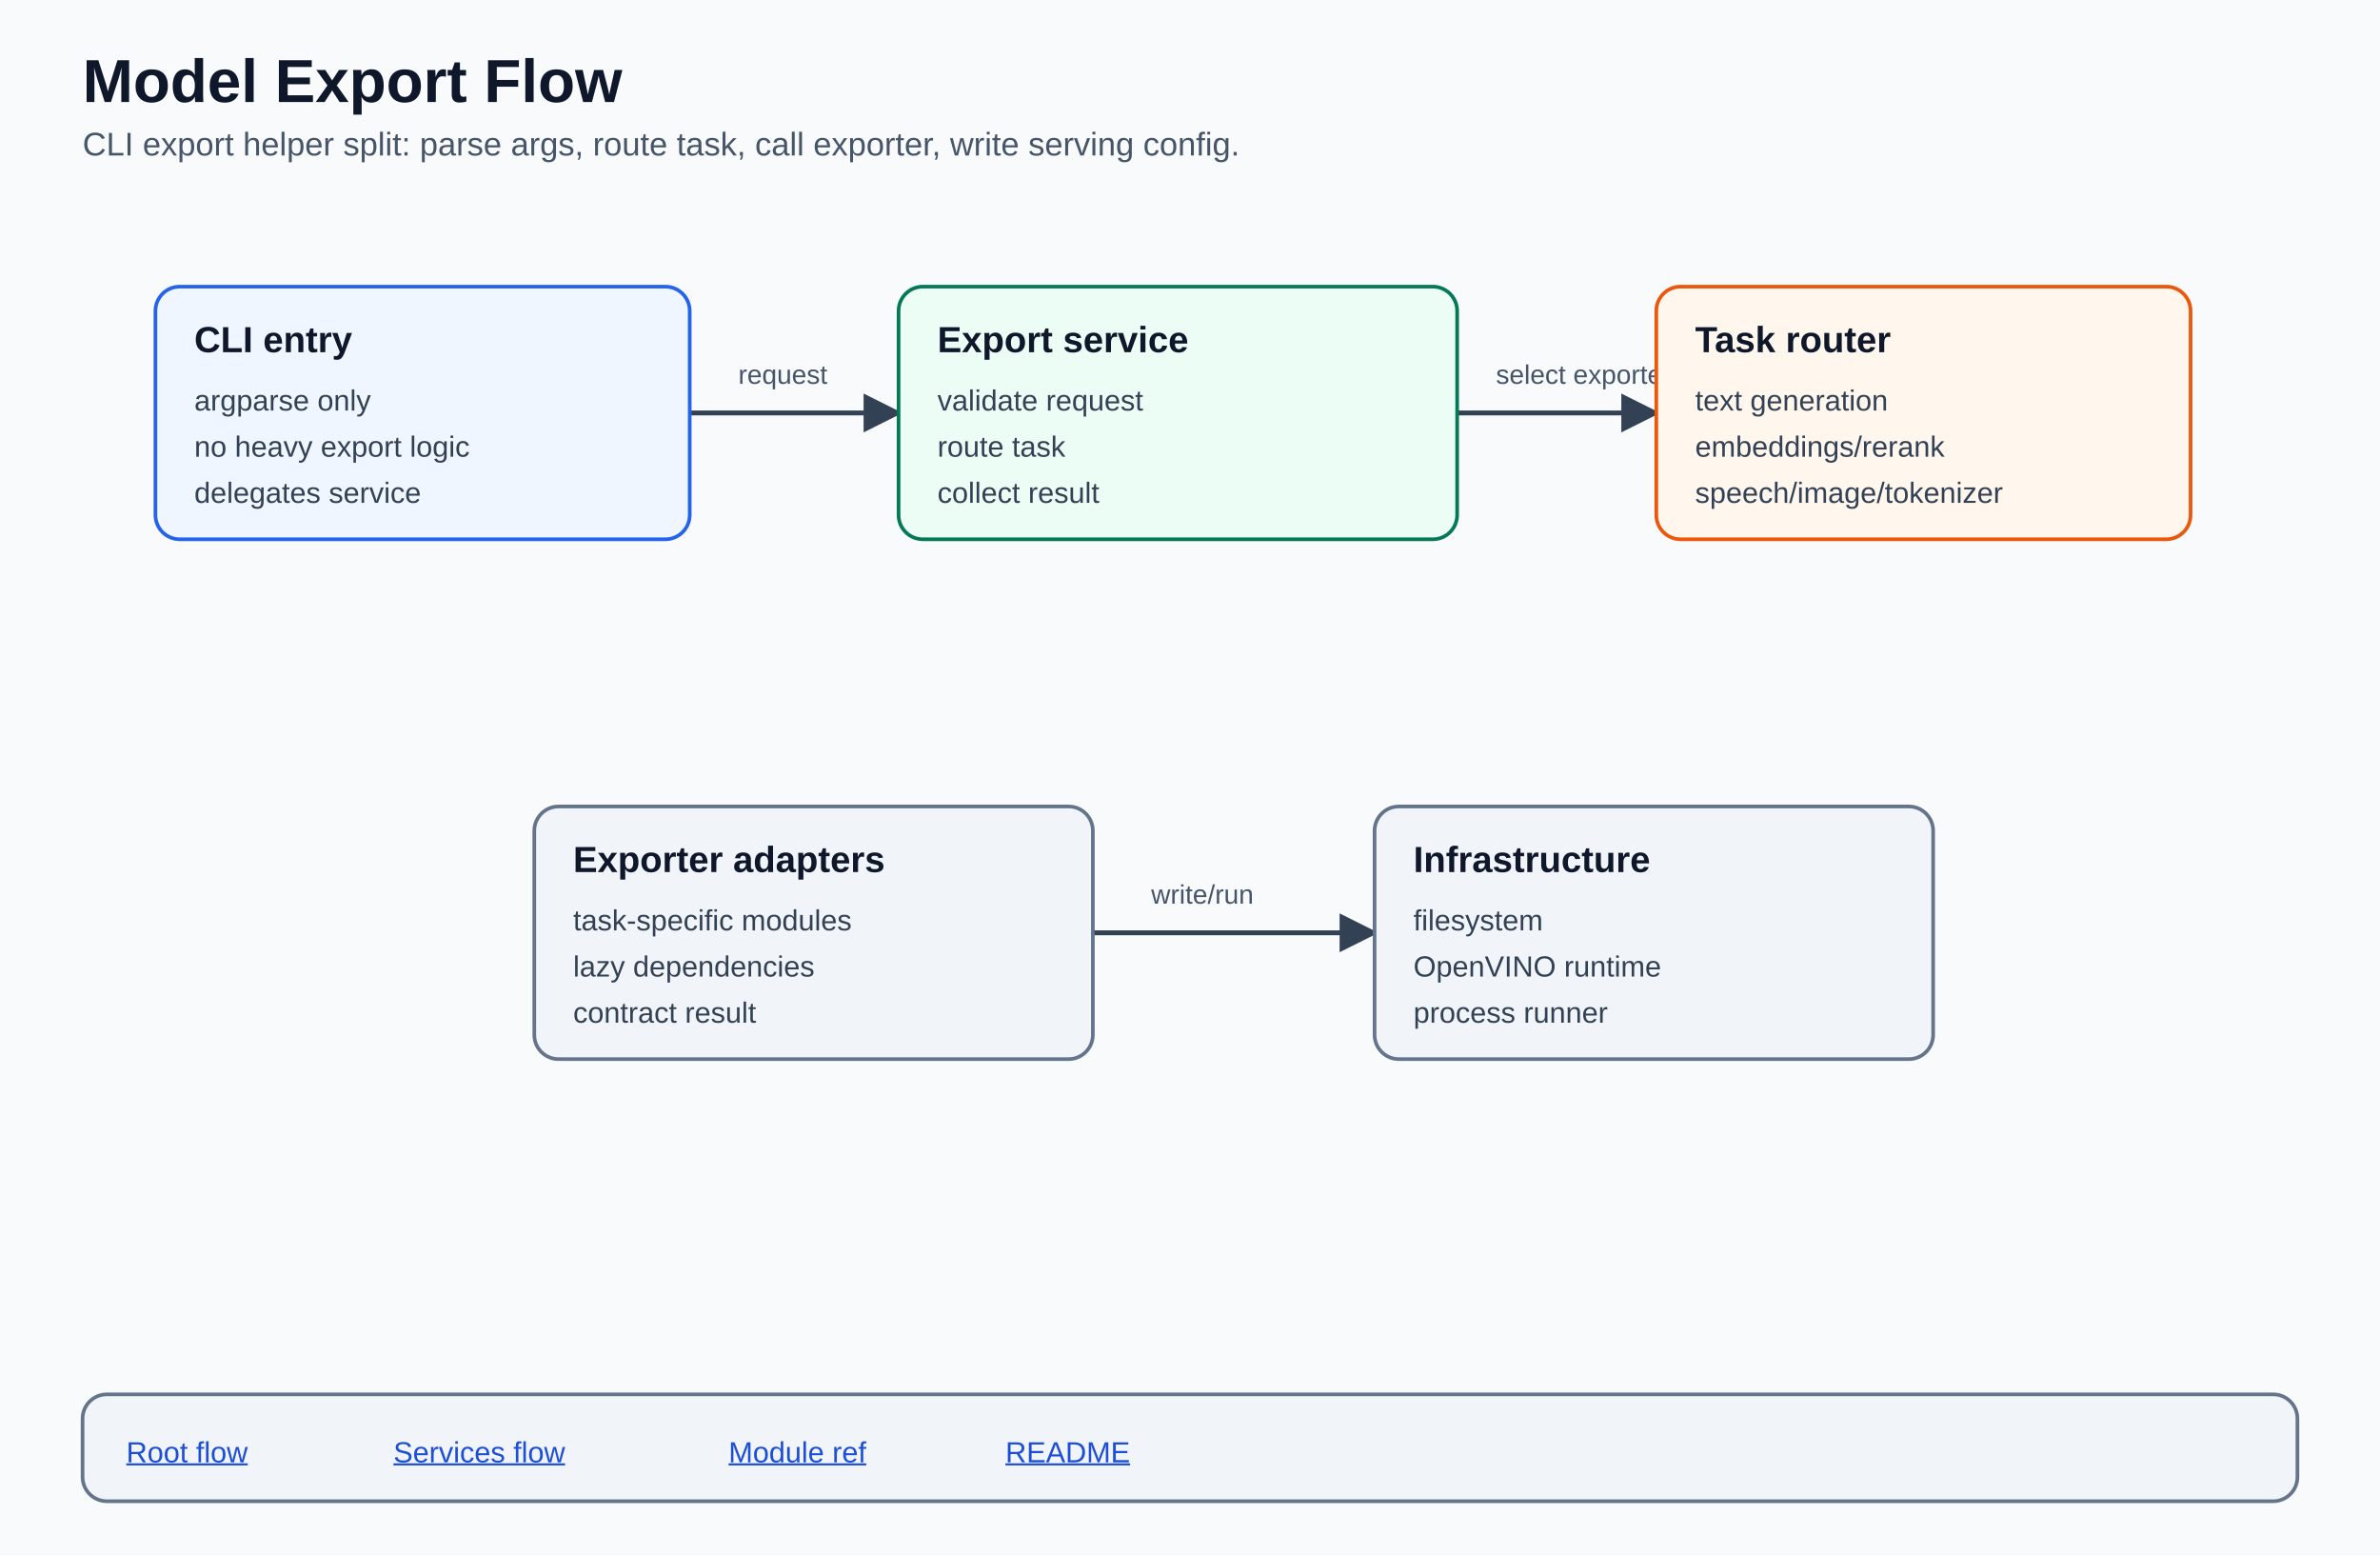
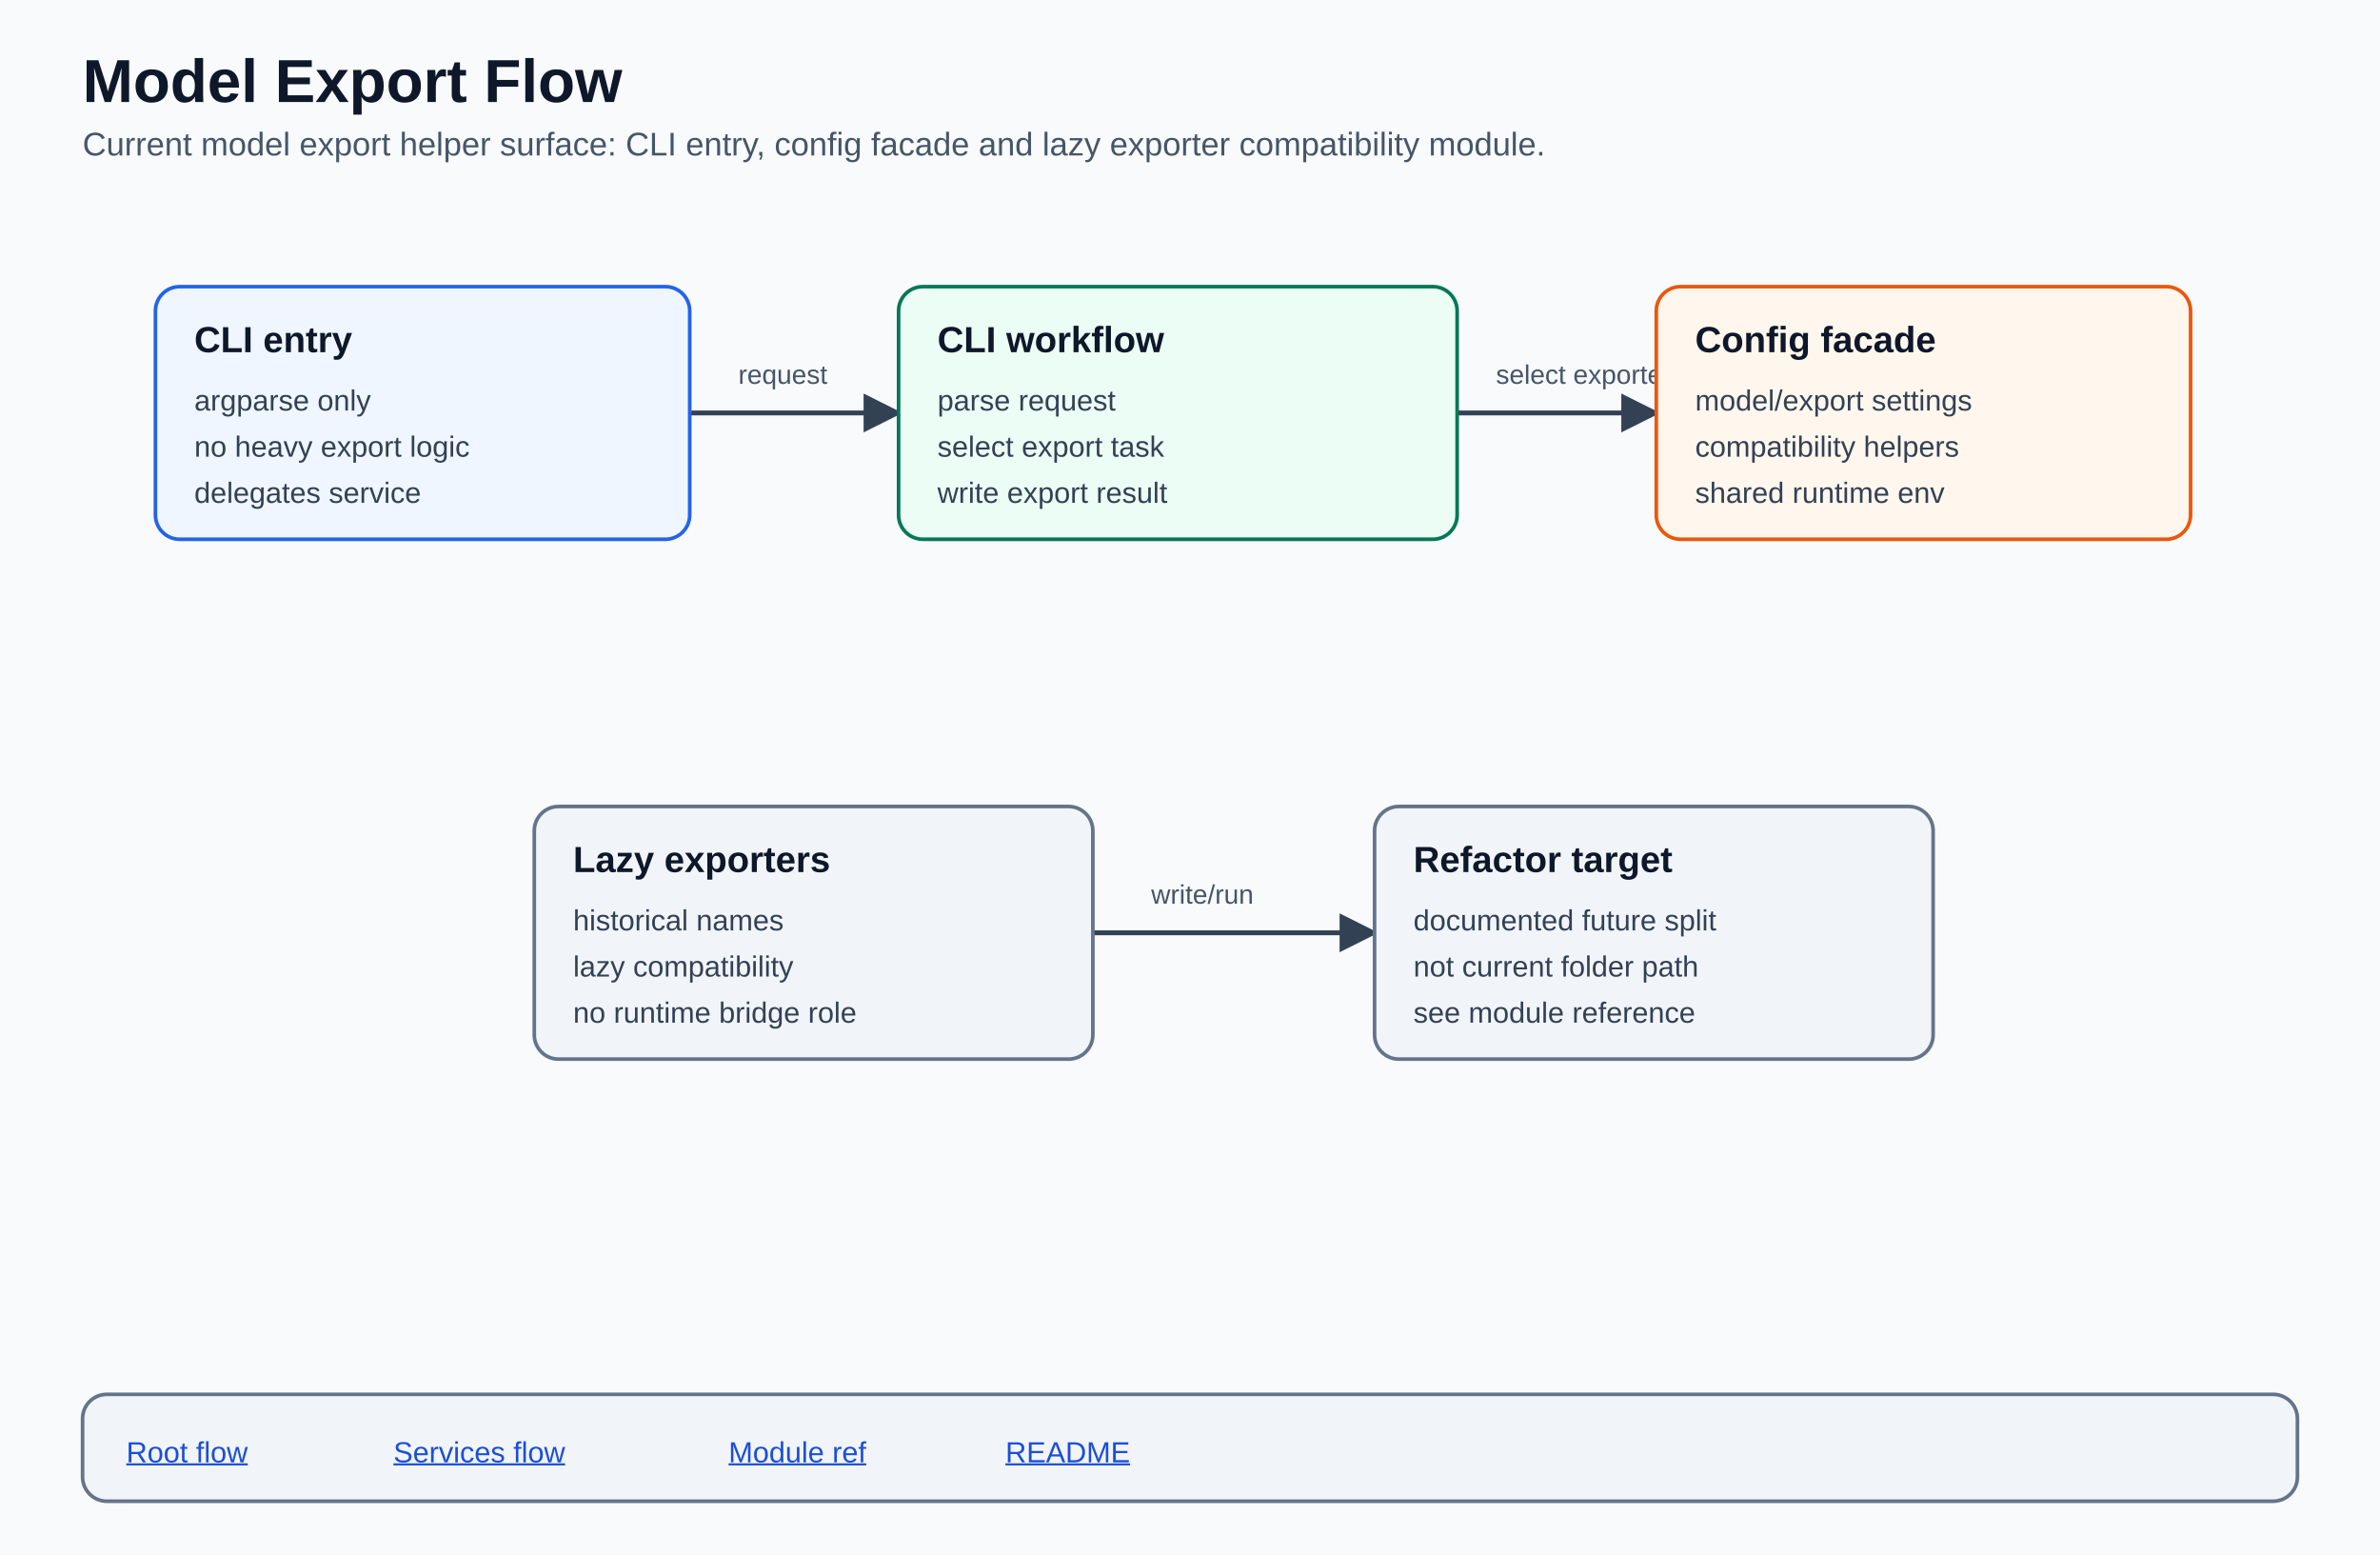
<svg xmlns="http://www.w3.org/2000/svg" width="980" height="640" viewBox="0 0 980 640" role="img">
  <defs>
    <marker id="arrow" viewBox="0 0 10 10" refX="9" refY="5" markerWidth="8" markerHeight="8" orient="auto-start-reverse">
      <path d="M 0 0 L 10 5 L 0 10 z" fill="#334155" />
    </marker>
    <style>
    .bg { fill: #f8fafc; }
    .title { font-family: Segoe UI, Arial, sans-serif; font-size: 25px; font-weight: 700; fill: #0f172a; }
    .subtitle { font-family: Segoe UI, Arial, sans-serif; font-size: 13.5px; fill: #475569; }
    .box { fill: #ffffff; stroke: #334155; stroke-width: 1.5; rx: 10; }
    .blue { fill: #eff6ff; stroke: #2563eb; }
    .green { fill: #ecfdf5; stroke: #047857; }
    .orange { fill: #fff7ed; stroke: #ea580c; }
    .gray { fill: #f1f5f9; stroke: #64748b; }
    .red { fill: #fef2f2; stroke: #b91c1c; }
    .label { font-family: Segoe UI, Arial, sans-serif; font-size: 15px; font-weight: 700; fill: #0f172a; }
    .small { font-family: Segoe UI, Arial, sans-serif; font-size: 12px; fill: #334155; }
    .tiny { font-family: Segoe UI, Arial, sans-serif; font-size: 11px; fill: #475569; }
    .link { font-family: Segoe UI, Arial, sans-serif; font-size: 12px; fill: #1d4ed8; text-decoration: underline; }
    .arrow { stroke: #334155; stroke-width: 2; fill: none; marker-end: url(#arrow); }
    .dash { stroke: #64748b; stroke-width: 1.7; fill: none; stroke-dasharray: 6 5; marker-end: url(#arrow); }

    </style>
  </defs>
  <rect class="bg" x="0" y="0" width="980" height="640" />
  <text class="title" x="34" y="42">Model Export Flow</text>
-   <text class="subtitle" x="34" y="64">CLI export helper split: parse args, route task, call exporter, write serving config.</text>
+   <text class="subtitle" x="34" y="64">Current model export helper surface: CLI entry, config facade and lazy exporter compatibility module.</text>
  <path class="arrow" d="M 284 170 L 370 170" />
  <text class="tiny" x="304" y="158">request</text>
  <path class="arrow" d="M 600 170 L 682 170" />
  <text class="tiny" x="616" y="158">select exporter</text>
  <path class="arrow" d="M 450 384 L 566 384" />
  <text class="tiny" x="474" y="372">write/run</text>
  <a href="cli.py">
    <rect class="box blue" x="64" y="118" width="220" height="104" rx="10" />
    <text class="label" x="80" y="145">CLI entry</text>
    <text class="small" x="80" y="169">argparse only</text>
    <text class="small" x="80" y="188">no heavy export logic</text>
    <text class="small" x="80" y="207">delegates service</text>
  </a>
-   <a href="application/">
+   <a href="cli.py">
    <rect class="box green" x="370" y="118" width="230" height="104" rx="10" />
-     <text class="label" x="386" y="145">Export service</text>
-     <text class="small" x="386" y="169">validate request</text>
-     <text class="small" x="386" y="188">route task</text>
-     <text class="small" x="386" y="207">collect result</text>
+     <text class="label" x="386" y="145">CLI workflow</text>
+     <text class="small" x="386" y="169">parse request</text>
+     <text class="small" x="386" y="188">select export task</text>
+     <text class="small" x="386" y="207">write export result</text>
  </a>
-   <a href="application/">
+   <a href="config.py">
    <rect class="box orange" x="682" y="118" width="220" height="104" rx="10" />
-     <text class="label" x="698" y="145">Task router</text>
-     <text class="small" x="698" y="169">text generation</text>
-     <text class="small" x="698" y="188">embeddings/rerank</text>
-     <text class="small" x="698" y="207">speech/image/tokenizer</text>
+     <text class="label" x="698" y="145">Config facade</text>
+     <text class="small" x="698" y="169">model/export settings</text>
+     <text class="small" x="698" y="188">compatibility helpers</text>
+     <text class="small" x="698" y="207">shared runtime env</text>
  </a>
-   <a href="exporters/">
+   <a href="exporters.py">
    <rect class="box gray" x="220" y="332" width="230" height="104" rx="10" />
-     <text class="label" x="236" y="359">Exporter adapters</text>
-     <text class="small" x="236" y="383">task-specific modules</text>
-     <text class="small" x="236" y="402">lazy dependencies</text>
-     <text class="small" x="236" y="421">contract result</text>
+     <text class="label" x="236" y="359">Lazy exporters</text>
+     <text class="small" x="236" y="383">historical names</text>
+     <text class="small" x="236" y="402">lazy compatibility</text>
+     <text class="small" x="236" y="421">no runtime bridge role</text>
  </a>
-   <a href="infrastructure/">
+   <a href="MODULE_REFERENCE.md">
    <rect class="box gray" x="566" y="332" width="230" height="104" rx="10" />
-     <text class="label" x="582" y="359">Infrastructure</text>
-     <text class="small" x="582" y="383">filesystem</text>
-     <text class="small" x="582" y="402">OpenVINO runtime</text>
-     <text class="small" x="582" y="421">process runner</text>
+     <text class="label" x="582" y="359">Refactor target</text>
+     <text class="small" x="582" y="383">documented future split</text>
+     <text class="small" x="582" y="402">not current folder path</text>
+     <text class="small" x="582" y="421">see module reference</text>
  </a>
  <rect class="box gray" x="34" y="574" width="912" height="44" rx="10" />
  <a href="../../flow.svg">
    <text class="link" x="52" y="602">Root flow</text>
  </a>
  <a href="../flow.svg">
    <text class="link" x="162" y="602">Services flow</text>
  </a>
  <a href="MODULE_REFERENCE.md">
    <text class="link" x="300" y="602">Module ref</text>
  </a>
  <a href="README.md">
    <text class="link" x="414" y="602">README</text>
  </a>
</svg>
